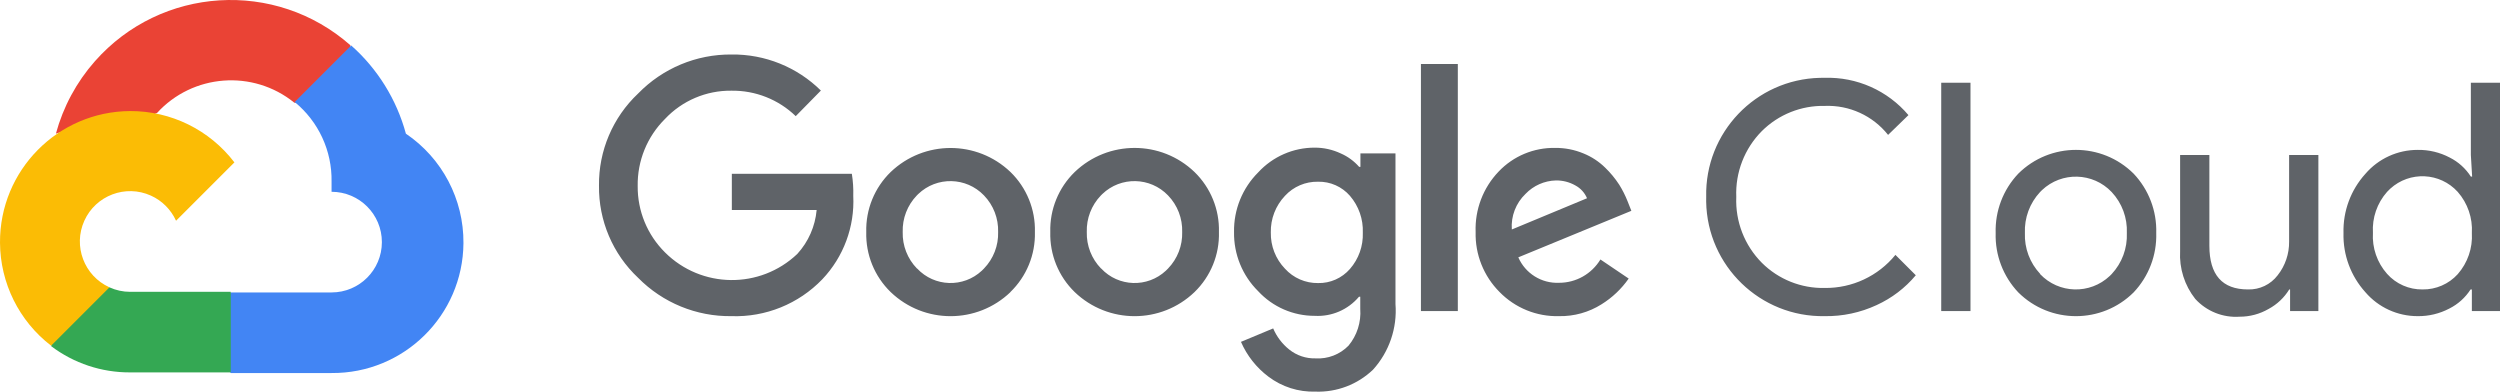
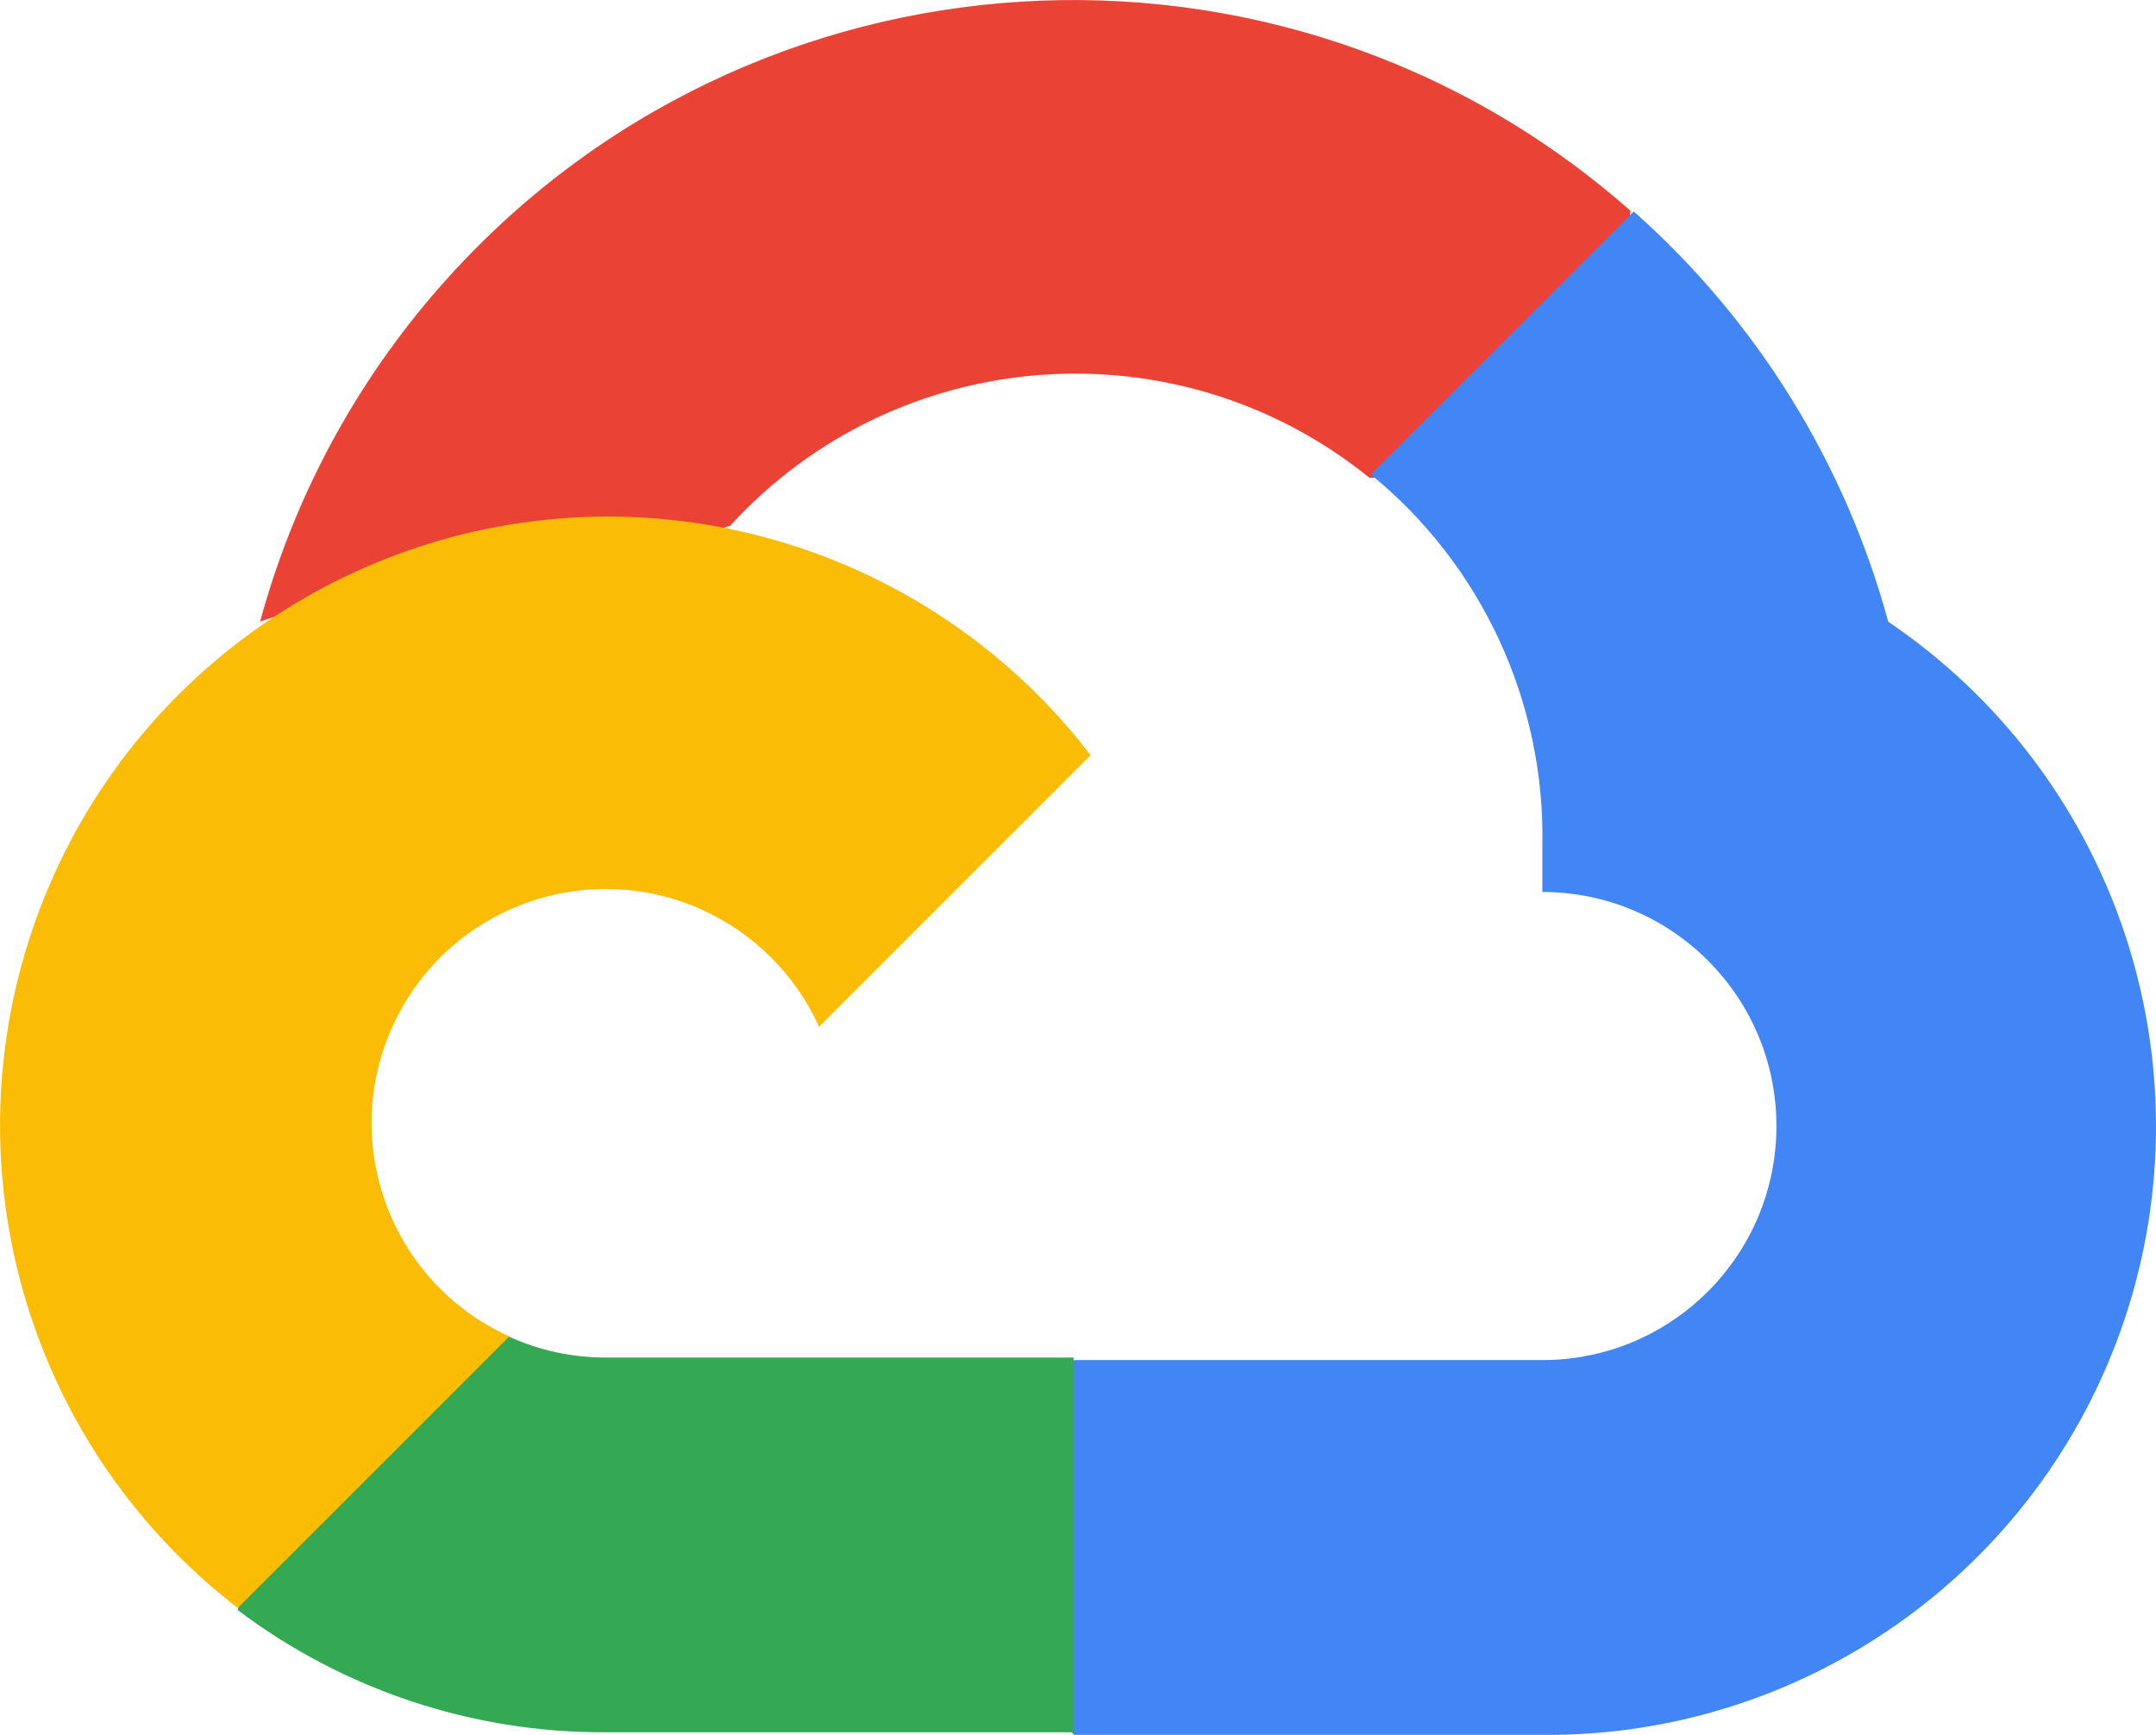
- <svg xmlns="http://www.w3.org/2000/svg" t="1585799492145" class="icon" viewBox="0 0 6536 1024" version="1.1" p-id="8142" width="1276.562" height="200">
-   <defs>
-     <style type="text/css" />
-   </defs>
-   <path d="M768.86 268.528h36.948l105.317-105.317 5.164-44.73C720.275-54.549 421.127-35.857 248.096 160.157 200.02 214.561 165.181 279.365 146.125 349.479c11.71-4.8 24.729-5.6 36.948-2.182l210.633-34.766s10.692-17.747 16.292-16.656c93.679-102.916 251.363-114.917 359.589-27.347h-0.727z" fill="#EA4335" p-id="8143" />
-   <path d="M1061.172 349.479c-24.22-89.17-73.896-169.321-142.992-230.562l-147.792 147.792c62.404 50.985 97.971 127.864 96.443 208.451v26.256c72.66 0 131.573 58.913 131.573 131.573s-58.913 131.573-131.573 131.573H603.685l-26.256 26.62v157.829l26.256 26.256h263.146c188.959 1.455 343.37-150.556 344.824-339.515 0.873-114.772-55.64-222.125-150.483-286.275z" fill="#4285F4" p-id="8144" />
-   <path d="M340.175 973.596h263.146V762.963H340.175c-18.765 0-37.239-4.073-54.331-11.855l-36.948 11.492-106.044 105.317-9.237 36.948c59.422 44.949 132.009 69.096 206.56 68.732z" fill="#34A853" p-id="8145" />
-   <path d="M340.175 290.348C151.144 291.439-1.085 445.559 0.006 634.591c0.655 105.535 49.894 204.887 133.609 269.183l152.593-152.593c-66.187-29.893-95.643-107.862-65.75-174.049S328.32 481.489 394.507 511.382c29.166 13.165 52.513 36.584 65.75 65.75l152.593-152.593c-64.877-84.951-165.83-134.628-272.674-134.191z" fill="#FBBC05" p-id="8146" />
-   <path d="M1912.214 826.531c-91.57 1.164-179.576-34.984-243.872-100.153-66.405-62.404-103.498-149.829-102.335-240.963-1.091-91.134 36.003-178.485 102.335-240.963 64.005-65.823 152.084-102.698 243.872-101.971 87.424-1.164 171.721 32.802 233.908 94.261l-65.75 66.914c-45.021-43.567-105.535-67.423-168.157-66.55-65.677-0.8-128.736 26.038-173.685 73.896-46.694 46.331-72.442 109.753-71.351 175.503-0.582 65.023 25.165 127.5 71.351 173.321 95.134 94.843 248.527 96.661 345.915 4.073 29.02-31.711 46.767-72.151 50.622-114.917h-221.761v-94.552H2227.073c3.055 19.056 4.291 38.33 3.709 57.677 3.928 80.66-25.311 159.43-80.951 218.052-61.895 64.368-148.301 99.425-237.617 96.37z m729.506-62.841c-87.497 83.861-225.543 83.861-313.04 0-42.403-41.094-65.532-98.043-63.932-157.029-1.6-58.986 21.602-115.936 63.932-157.029 87.57-83.642 225.471-83.642 313.04 0 42.33 41.094 65.532 98.043 63.932 157.029 1.527 59.059-21.82 116.008-64.295 157.029h0.364z m-243.945-61.677c45.167 48.294 120.954 50.767 169.248 5.528 1.891-1.818 3.782-3.637 5.528-5.528 24.656-25.529 37.966-59.859 36.948-95.352 1.091-35.566-12.219-70.114-36.948-95.716-46.476-48.44-123.427-50.113-171.939-3.637-1.236 1.164-2.473 2.4-3.637 3.637-24.729 25.602-38.039 60.15-36.948 95.716-0.946 35.493 12.51 69.896 37.312 95.352h0.436z m725.07 61.677c-87.497 83.861-225.543 83.861-313.04 0-42.403-41.094-65.532-98.043-63.932-157.029-1.6-58.986 21.602-115.936 63.932-157.029 87.497-83.861 225.543-83.861 313.04 0 42.33 41.094 65.532 98.043 63.932 157.029 1.673 58.986-21.529 115.936-63.932 157.029z m-243.872-61.677c45.167 48.294 120.954 50.767 169.248 5.528 1.891-1.818 3.782-3.637 5.528-5.528 24.656-25.529 37.966-59.859 36.948-95.352 1.091-35.566-12.219-70.114-36.948-95.716-46.476-48.44-123.427-50.113-171.867-3.637-1.236 1.164-2.473 2.4-3.637 3.637-24.729 25.602-38.039 60.15-36.948 95.716-0.946 35.493 12.51 69.896 37.312 95.352h0.364z m560.185 321.841c-44.294 1.382-87.715-12.437-123.063-39.203a226.816 226.816 0 0 1-71.714-90.916l84.224-35.13c9.164 21.529 23.493 40.439 41.748 55.058 19.492 15.71 44.003 24.002 69.096 23.274 32.148 1.964 63.568-10.183 86.115-33.239 22.256-26.838 33.239-61.313 30.693-96.08v-31.784h-3.346c-28.584 33.893-71.423 52.367-115.645 49.894-56.077 0.145-109.681-23.129-147.792-64.295-41.312-40.803-64.15-96.734-63.204-154.847-1.018-58.404 21.82-114.699 63.204-155.938 38.039-41.312 91.643-64.805 147.792-64.659 23.493-0.073 46.767 5.164 68.005 15.128 18.401 8.001 34.766 20.001 48.076 35.13h3.346v-35.13h91.643v393.555c4.873 62.914-16.365 125.1-58.768 171.867-40.367 38.621-94.552 59.277-150.411 57.313z m6.691-283.802c31.93 0.727 62.55-12.874 83.497-36.948 22.765-26.111 34.839-59.932 33.602-94.625 1.382-35.275-10.619-69.678-33.602-96.443-20.947-24.147-51.567-37.675-83.497-36.948-32.802-0.655-64.295 12.801-86.479 36.948-24.438 25.82-37.748 60.222-36.948 95.716-0.727 35.203 12.51 69.241 36.948 94.625 22.038 24.365 53.531 38.112 86.479 37.675zM3811.331 167.285v645.937h-96.443V167.285h96.443z m264.601 659.247c-58.404 1.527-114.772-21.383-155.575-63.204-41.385-41.457-64.005-98.116-62.477-156.666-2.182-58.695 19.565-115.79 60.222-158.193 38.403-40.439 92.079-62.841 147.792-61.75 25.384-0.291 50.476 4.655 73.896 14.401 21.092 8.51 40.294 21.092 56.513 36.948 13.965 13.456 26.329 28.438 36.948 44.73 8.582 13.746 15.856 28.22 21.82 43.203l9.964 25.165L3969.451 672.775c18.329 42.039 60.586 68.514 106.408 66.55 44.294 0.145 85.388-23.056 108.299-60.95l73.896 49.894a242.723 242.723 0 0 1-70.987 67.278c-33.166 20.947-71.86 31.711-111.135 30.984z m-123.427-226.562l196.596-81.679c-6.037-14.401-16.874-26.256-30.693-33.602-15.419-8.728-32.875-13.165-50.622-12.946-30.038 0.8-58.622 13.383-79.424 35.13-25.238 24.147-38.403 58.259-35.857 93.098zM4770.308 826.531c-168.157 2.909-306.785-131.064-309.695-299.221-0.073-4.073-0.073-8.219 0.073-12.292-3.928-168.157 129.246-307.585 297.33-311.513 4.073-0.073 8.219-0.073 12.292-0.073 84.079-2.618 164.812 33.311 219.143 97.534l-53.24 51.713c-39.93-50.258-101.462-78.406-165.539-75.787-61.459-1.382-120.881 22.402-164.448 65.75-45.312 45.603-69.532 108.008-66.914 172.23-2.691 64.223 21.602 126.627 66.914 172.23 43.567 43.421 102.989 67.132 164.448 65.75 71.569 0.8 139.574-31.057 184.74-86.479l53.24 53.24c-27.857 33.311-62.841 59.932-102.335 77.969-42.621 19.783-89.097 29.675-136.01 28.948zM5151.644 813.221h-76.515V216.379H5151.644v596.842zM5276.599 453.996c83.424-82.842 218.125-82.842 301.549 0 39.566 41.821 60.877 97.68 59.131 155.211 1.746 57.531-19.565 113.39-59.131 155.211-83.424 82.842-218.125 82.842-301.549 0-39.566-41.821-60.877-97.68-59.131-155.211-1.746-57.531 19.492-113.39 59.131-155.211zM5333.476 716.415c48.949 51.713 130.555 53.967 182.34 5.019 1.746-1.6 3.418-3.346 5.019-5.019 26.984-28.948 41.239-67.568 39.566-107.135 1.746-39.566-12.51-78.187-39.566-107.135-48.949-51.713-130.555-53.967-182.34-5.019-1.746 1.6-3.418 3.346-5.019 5.019-26.984 28.948-41.239 67.568-39.566 107.135-1.527 39.494 12.874 77.969 39.93 106.771l-0.364 0.364zM6061.091 813.221h-73.896v-56.513h-2.182c-13.165 21.456-31.784 39.057-53.967 50.985-22.983 13.31-49.167 20.365-75.787 20.292-43.785 2.982-86.479-14.183-116.008-46.549-28.002-35.421-42.039-79.86-39.566-124.882V405.265h76.515v237.253c0 76.151 33.602 114.19 100.88 114.19 30.329 0.946 59.204-12.801 77.606-36.948 19.856-25.093 30.402-56.295 29.966-88.297v-226.198h76.515v407.956zM6320.891 826.531c-52.513 0.145-102.48-22.62-136.737-62.477-38.33-42.33-58.841-97.752-57.313-154.847-1.527-57.095 18.983-112.517 57.313-154.847 34.257-39.785 84.224-62.623 136.737-62.477 29.093-0.436 57.822 6.4 83.497 19.929 22.62 11.346 41.748 28.584 55.422 49.894h3.346l-3.346-56.513V216.379h76.515v596.842h-73.896v-56.513h-3.346c-13.674 21.311-32.802 38.548-55.422 49.894-25.456 13.383-53.895 20.292-82.77 19.929z m12.583-69.823c34.984 0.509 68.514-14.037 92.007-39.93 25.965-29.602 39.276-68.223 36.948-107.571 2.327-39.276-10.983-77.969-36.948-107.571-46.403-51.058-125.391-54.768-176.449-8.291-2.909 2.618-5.673 5.455-8.291 8.291-26.038 29.384-39.348 67.932-36.948 107.135-2.4 39.203 10.91 77.751 36.948 107.135 23.565 26.475 57.386 41.312 92.734 40.803z" fill="#5F6368" p-id="8147" />
+ <svg xmlns="http://www.w3.org/2000/svg" version="1.1" id="Layer_1" x="0px" y="0px" viewBox="0 0 2385.7 1919.9" style="enable-background:new 0 0 2385.7 1919.9;" xml:space="preserve">
+   <style type="text/css">
+ 	.st0{fill:#EA4335;}
+ 	.st1{fill:#4285F4;}
+ 	.st2{fill:#34A853;}
+ 	.st3{fill:#FBBC05;}
+ </style>
+   <g>
+     <path class="st0" d="M1513.8,528.7h72.8l207.4-207.4l10.2-88c-385.9-340.6-975-303.9-1315.6,82C393.9,422.5,325.2,550,287.8,688   c23.1-9.5,48.7-11,72.8-4.4l414.7-68.4c0,0,21.1-34.9,32-32.7c184.5-202.6,495-226.2,708-53.8H1513.8z" />
+     <path class="st1" d="M2089.4,688c-47.7-175.5-145.5-333.3-281.6-454l-291,291c122.9,100.4,192.9,251.7,189.9,410.4v51.7   c143.1,0,259,116,259,259c0,143.1-116,259-259,259h-518.1l-51.7,52.4v310.7l51.7,51.7h518.1c297,2.3,560.5-190.2,648.7-473.8   C2443.4,1162.4,2335.4,854.4,2089.4,688L2089.4,688z" />
+     <path class="st2" d="M669.8,1917h518.1v-414.7H669.8c-36.9,0-73.4-7.9-107-23.3l-72.8,22.5l-208.8,207.4l-18.2,72.8   C380.1,1870.1,523,1917.6,669.8,1917L669.8,1917z" />
+     <path class="st3" d="M669.8,571.6c-287.8,1.7-542.7,186-634.5,458.7c-91.8,272.7-0.3,573.7,227.8,749.1l300.5-300.5   c-130.4-58.9-188.3-212.3-129.4-342.7c58.9-130.4,212.3-188.3,342.7-129.4c57.4,26,103.4,72,129.4,129.4l300.5-300.5   C1078.9,668.6,880.2,570.9,669.8,571.6L669.8,571.6z" />
+   </g>
</svg>
